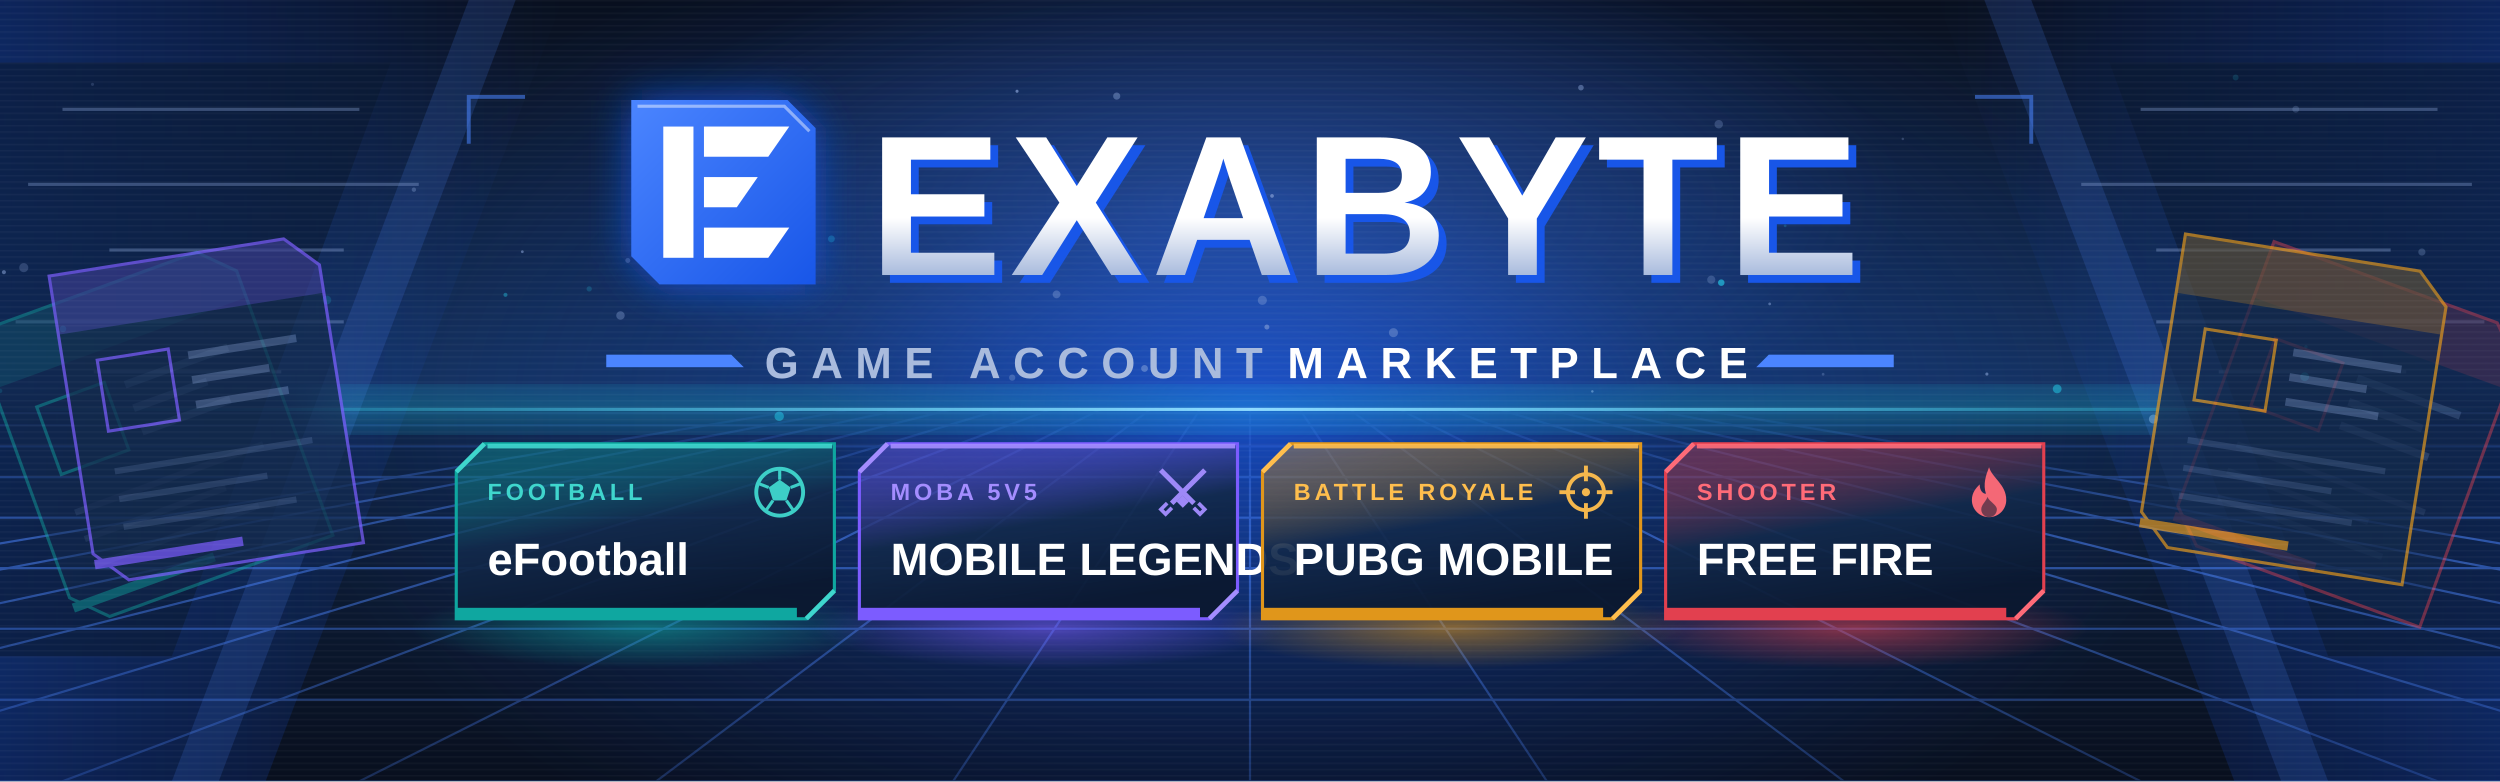
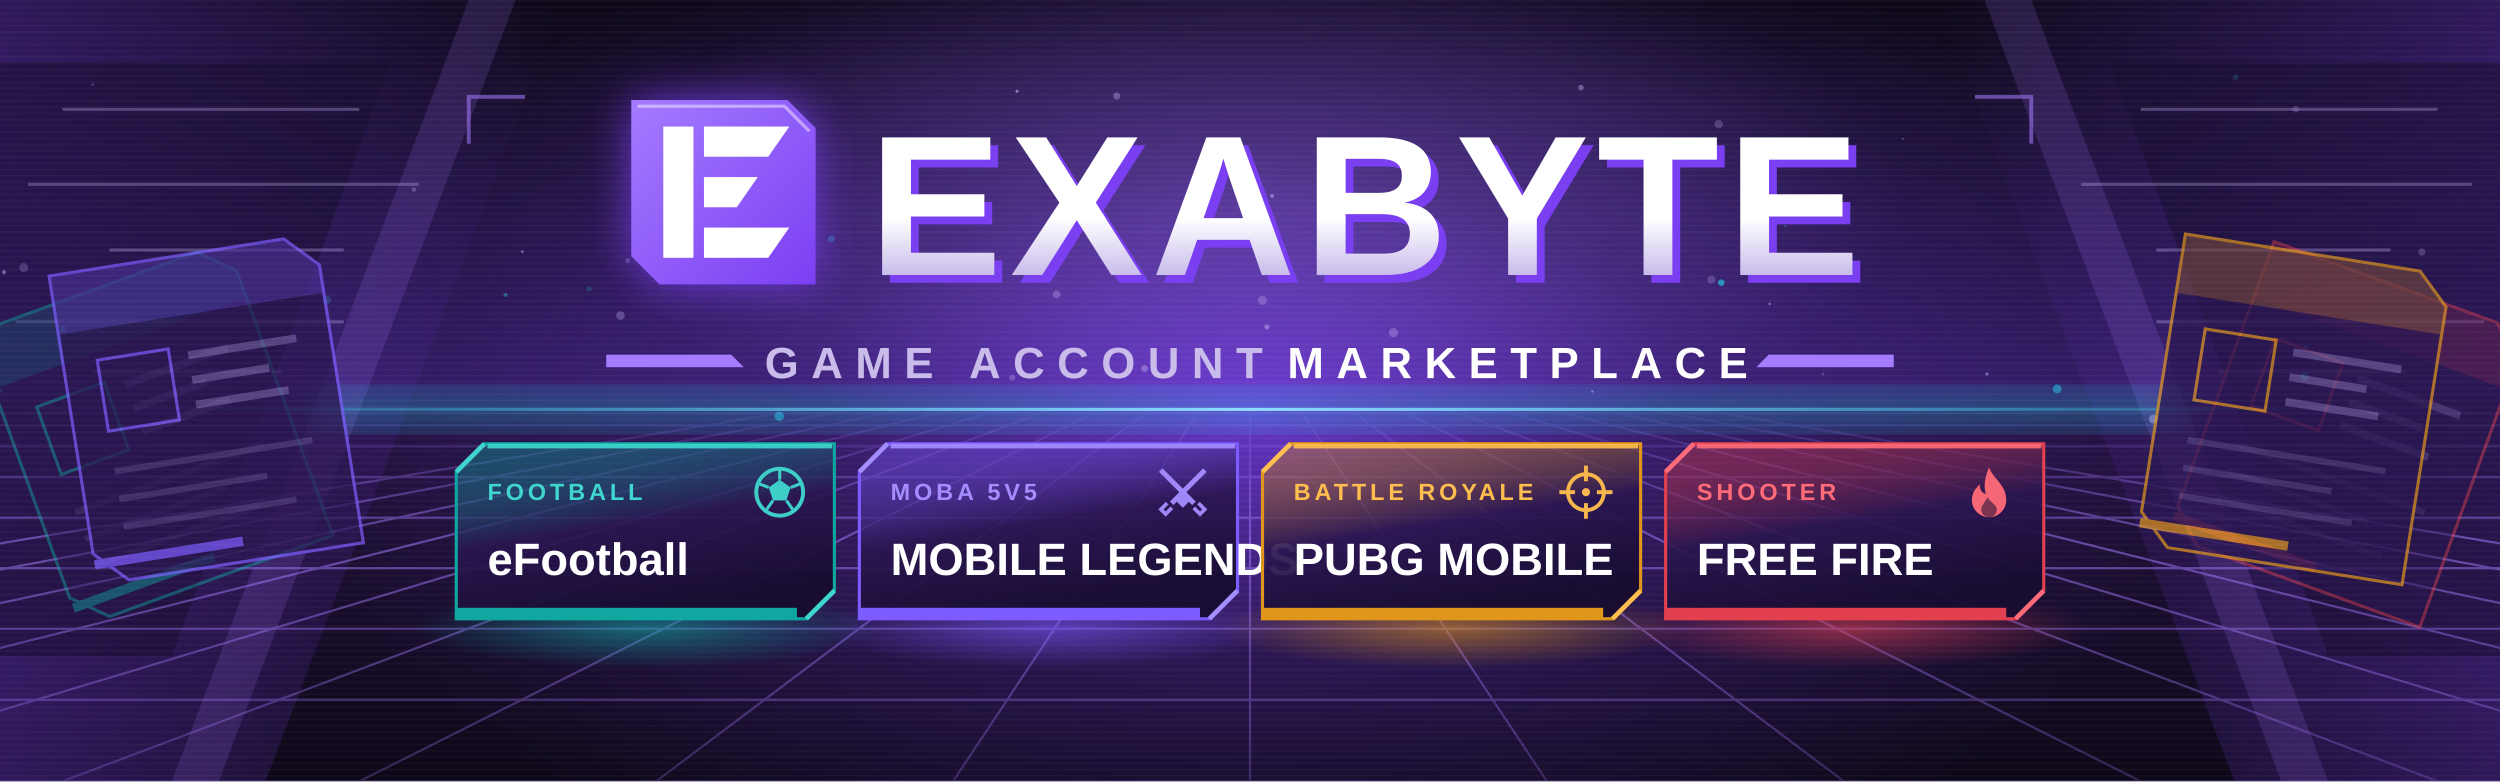
<svg xmlns="http://www.w3.org/2000/svg" viewBox="0 0 1600 500" role="img" aria-label="EXABYTE - game account marketplace for eFootball, Mobile Legends, PUBG Mobile and Free Fire" font-family="Arial, Helvetica, sans-serif">
  <defs>
    <linearGradient id="b1-sky" x1="0" y1="0" x2="0" y2="1">
-       <stop offset="0" stop-color="#080F1E" />
-       <stop offset=".5" stop-color="#14305A" />
-       <stop offset=".53" stop-color="#0E2344" />
-       <stop offset="1" stop-color="#080F1E" />
+       <stop offset="0" stop-color="#0D0818" />
+       <stop offset=".5" stop-color="#2E1A5C" />
+       <stop offset=".53" stop-color="#22113F" />
+       <stop offset="1" stop-color="#0D0818" />
    </linearGradient>
    <radialGradient id="b1-beam" cx="800" cy="262" r="620" gradientUnits="userSpaceOnUse" gradientTransform="translate(0 262) scale(1 .55) translate(0 -262)">
-       <stop offset="0" stop-color="#1856E8" stop-opacity=".75" />
-       <stop offset=".45" stop-color="#1856E8" stop-opacity=".22" />
-       <stop offset="1" stop-color="#1856E8" stop-opacity="0" />
+       <stop offset="0" stop-color="#7B3FF2" stop-opacity=".75" />
+       <stop offset=".45" stop-color="#7B3FF2" stop-opacity=".22" />
+       <stop offset="1" stop-color="#7B3FF2" stop-opacity="0" />
    </radialGradient>
    <radialGradient id="b1-halo" cx="800" cy="130" r="420" gradientUnits="userSpaceOnUse" gradientTransform="translate(0 130) scale(1 .4) translate(0 -130)">
-       <stop offset="0" stop-color="#4B85FF" stop-opacity=".30" />
-       <stop offset="1" stop-color="#4B85FF" stop-opacity="0" />
+       <stop offset="0" stop-color="#A57BFF" stop-opacity=".30" />
+       <stop offset="1" stop-color="#A57BFF" stop-opacity="0" />
    </radialGradient>
    <linearGradient id="b1-floor-fade" x1="0" y1="262" x2="0" y2="500" gradientUnits="userSpaceOnUse">
      <stop offset="0" stop-color="#fff" stop-opacity=".1" />
      <stop offset=".35" stop-color="#fff" stop-opacity=".75" />
      <stop offset="1" stop-color="#fff" stop-opacity=".35" />
    </linearGradient>
    <mask id="b1-floor-mask" maskUnits="userSpaceOnUse" x="0" y="262" width="1600" height="238">
      <rect x="0" y="262" width="1600" height="238" fill="url(#b1-floor-fade)" />
    </mask>
    <linearGradient id="b1-horizon" x1="0" y1="0" x2="1600" y2="0" gradientUnits="userSpaceOnUse">
      <stop offset="0" stop-color="#22D3EE" stop-opacity="0" />
      <stop offset=".5" stop-color="#8FDCFF" />
      <stop offset="1" stop-color="#22D3EE" stop-opacity="0" />
    </linearGradient>
    <linearGradient id="b1-panel-l" x1="0" y1="0" x2="1" y2="0">
-       <stop offset="0" stop-color="#1856E8" stop-opacity=".55" />
-       <stop offset="1" stop-color="#1856E8" stop-opacity="0" />
+       <stop offset="0" stop-color="#7B3FF2" stop-opacity=".55" />
+       <stop offset="1" stop-color="#7B3FF2" stop-opacity="0" />
    </linearGradient>
    <linearGradient id="b1-panel-r" x1="1" y1="0" x2="0" y2="0">
-       <stop offset="0" stop-color="#1856E8" stop-opacity=".55" />
-       <stop offset="1" stop-color="#1856E8" stop-opacity="0" />
+       <stop offset="0" stop-color="#7B3FF2" stop-opacity=".55" />
+       <stop offset="1" stop-color="#7B3FF2" stop-opacity="0" />
    </linearGradient>
    <linearGradient id="b1-tile" x1="0" y1="0" x2="1" y2="1">
-       <stop offset="0" stop-color="#4B85FF" />
-       <stop offset="1" stop-color="#1856E8" />
+       <stop offset="0" stop-color="#A57BFF" />
+       <stop offset="1" stop-color="#7B3FF2" />
    </linearGradient>
    <linearGradient id="b1-word" x1="0" y1="80" x2="0" y2="176" gradientUnits="userSpaceOnUse">
      <stop offset="0" stop-color="#FFFFFF" />
      <stop offset=".62" stop-color="#FFFFFF" />
-       <stop offset="1" stop-color="#A9BBDD" />
+       <stop offset="1" stop-color="#C9BCEB" />
    </linearGradient>
    <pattern id="b1-scan" width="8" height="4" patternUnits="userSpaceOnUse">
      <rect width="8" height="1" fill="#FFFFFF" opacity=".035" />
    </pattern>
    <filter id="b1-glow" x="-30%" y="-30%" width="160%" height="160%">
      <feGaussianBlur stdDeviation="14" />
    </filter>
    <linearGradient id="b1-card-ef" x1="0" y1="0" x2="0.35" y2="1">
      <stop offset="0" stop-color="#0FA7A0" stop-opacity=".34" />
-       <stop offset=".55" stop-color="#12294B" stop-opacity=".92" />
-       <stop offset="1" stop-color="#0A1830" stop-opacity=".96" />
+       <stop offset=".55" stop-color="#2A1650" stop-opacity=".92" />
+       <stop offset="1" stop-color="#170C30" stop-opacity=".96" />
    </linearGradient>
    <radialGradient id="b1-pool-ef" cx=".5" cy=".5" r=".5">
      <stop offset="0" stop-color="#0FA7A0" stop-opacity=".55" />
      <stop offset="1" stop-color="#0FA7A0" stop-opacity="0" />
    </radialGradient>
    <linearGradient id="b1-card-ml" x1="0" y1="0" x2="0.35" y2="1">
      <stop offset="0" stop-color="#7C5CFF" stop-opacity=".34" />
-       <stop offset=".55" stop-color="#12294B" stop-opacity=".92" />
-       <stop offset="1" stop-color="#0A1830" stop-opacity=".96" />
+       <stop offset=".55" stop-color="#2A1650" stop-opacity=".92" />
+       <stop offset="1" stop-color="#170C30" stop-opacity=".96" />
    </linearGradient>
    <radialGradient id="b1-pool-ml" cx=".5" cy=".5" r=".5">
      <stop offset="0" stop-color="#7C5CFF" stop-opacity=".55" />
      <stop offset="1" stop-color="#7C5CFF" stop-opacity="0" />
    </radialGradient>
    <linearGradient id="b1-card-pg" x1="0" y1="0" x2="0.35" y2="1">
      <stop offset="0" stop-color="#E0961B" stop-opacity=".34" />
-       <stop offset=".55" stop-color="#12294B" stop-opacity=".92" />
-       <stop offset="1" stop-color="#0A1830" stop-opacity=".96" />
+       <stop offset=".55" stop-color="#2A1650" stop-opacity=".92" />
+       <stop offset="1" stop-color="#170C30" stop-opacity=".96" />
    </linearGradient>
    <radialGradient id="b1-pool-pg" cx=".5" cy=".5" r=".5">
      <stop offset="0" stop-color="#E0961B" stop-opacity=".55" />
      <stop offset="1" stop-color="#E0961B" stop-opacity="0" />
    </radialGradient>
    <linearGradient id="b1-card-ff" x1="0" y1="0" x2="0.35" y2="1">
      <stop offset="0" stop-color="#E2404F" stop-opacity=".34" />
-       <stop offset=".55" stop-color="#12294B" stop-opacity=".92" />
-       <stop offset="1" stop-color="#0A1830" stop-opacity=".96" />
+       <stop offset=".55" stop-color="#2A1650" stop-opacity=".92" />
+       <stop offset="1" stop-color="#170C30" stop-opacity=".96" />
    </linearGradient>
    <radialGradient id="b1-pool-ff" cx=".5" cy=".5" r=".5">
      <stop offset="0" stop-color="#E2404F" stop-opacity=".55" />
      <stop offset="1" stop-color="#E2404F" stop-opacity="0" />
    </radialGradient>
  </defs>
  <rect width="1600" height="500" fill="url(#b1-sky)" />
  <rect width="1600" height="500" fill="url(#b1-beam)" />
  <rect width="1600" height="500" fill="url(#b1-halo)" />
  <g>
    <path d="M0 0H360L170 500H0Z" fill="url(#b1-panel-l)" opacity=".55" />
-     <path d="M0 40H250L110 420H0Z" fill="#0A1830" opacity=".55" />
-     <path d="M300 0H330L140 500H110Z" fill="#4B85FF" opacity=".16" />
+     <path d="M0 40H250L110 420H0Z" fill="#170C30" opacity=".55" />
+     <path d="M300 0H330L140 500H110Z" fill="#A57BFF" opacity=".16" />
    <path d="M1600 0H1240L1430 500H1600Z" fill="url(#b1-panel-r)" opacity=".55" />
-     <path d="M1600 40H1350L1490 420H1600Z" fill="#0A1830" opacity=".55" />
-     <path d="M1300 0H1270L1460 500H1490Z" fill="#4B85FF" opacity=".16" />
-   </g>
-   <g stroke="#8FA9DC" stroke-width="2" opacity=".35">
+     <path d="M1600 40H1350L1490 420H1600Z" fill="#170C30" opacity=".55" />
+     <path d="M1300 0H1270L1460 500H1490Z" fill="#A57BFF" opacity=".16" />
+   </g>
+   <g stroke="#B9A6E8" stroke-width="2" opacity=".35">
    <path d="M40 70h190" />
    <path d="M1560 70h-190" />
    <path d="M18 118h250" />
    <path d="M1582 118h-250" />
    <path d="M70 160h150" />
    <path d="M1530 160h-150" />
    <path d="M10 206h210" />
    <path d="M1590 206h-210" />
    <path d="M60 238h120" />
    <path d="M1540 238h-120" />
  </g>
  <g>
    <circle cx="0.1" cy="250.2" r="1.4" fill="#22D3EE" opacity="0.26" />
-     <circle cx="852.3" cy="102.3" r="2.5" fill="#8FA9DC" opacity="0.53" />
-     <circle cx="1095.2" cy="179" r="2.6" fill="#8FA9DC" opacity="0.27" />
-     <circle cx="1132.6" cy="194.5" r="0.9" fill="#8FA9DC" opacity="0.49" />
+     <circle cx="852.3" cy="102.3" r="2.5" fill="#B9A6E8" opacity="0.53" />
+     <circle cx="1095.2" cy="179" r="2.6" fill="#B9A6E8" opacity="0.27" />
+     <circle cx="1132.6" cy="194.5" r="0.9" fill="#B9A6E8" opacity="0.49" />
    <circle cx="1475.8" cy="221.9" r="1.1" fill="#22D3EE" opacity="0.41" />
    <circle cx="1101.6" cy="180.9" r="2.1" fill="#22D3EE" opacity="0.61" />
-     <circle cx="595.6" cy="103.8" r="2.6" fill="#8FA9DC" opacity="0.32" />
-     <circle cx="476.2" cy="127.1" r="1.4" fill="#8FA9DC" opacity="0.62" />
-     <circle cx="1166.8" cy="239.5" r="0.9" fill="#8FA9DC" opacity="0.29" />
-     <circle cx="814.1" cy="125.4" r="1.2" fill="#8FA9DC" opacity="0.6" />
-     <circle cx="584.7" cy="106" r="2.3" fill="#8FA9DC" opacity="0.61" />
-     <circle cx="264.9" cy="121.4" r="1.4" fill="#8FA9DC" opacity="0.33" />
+     <circle cx="595.6" cy="103.8" r="2.6" fill="#B9A6E8" opacity="0.32" />
+     <circle cx="476.2" cy="127.1" r="1.4" fill="#B9A6E8" opacity="0.62" />
+     <circle cx="1166.8" cy="239.5" r="0.9" fill="#B9A6E8" opacity="0.29" />
+     <circle cx="814.1" cy="125.4" r="1.2" fill="#B9A6E8" opacity="0.6" />
+     <circle cx="584.7" cy="106" r="2.3" fill="#B9A6E8" opacity="0.61" />
+     <circle cx="264.9" cy="121.4" r="1.4" fill="#B9A6E8" opacity="0.33" />
    <circle cx="532.1" cy="152.9" r="2.2" fill="#22D3EE" opacity="0.27" />
-     <circle cx="732.5" cy="235.8" r="2.2" fill="#8FA9DC" opacity="0.47" />
-     <circle cx="807.9" cy="192.2" r="2.9" fill="#8FA9DC" opacity="0.35" />
-     <circle cx="401.8" cy="166.7" r="1.6" fill="#8FA9DC" opacity="0.32" />
-     <circle cx="1271.6" cy="239.4" r="1" fill="#8FA9DC" opacity="0.56" />
-     <circle cx="650.9" cy="58.4" r="1" fill="#8FA9DC" opacity="0.65" />
-     <circle cx="1011.8" cy="56.1" r="1.8" fill="#8FA9DC" opacity="0.45" />
+     <circle cx="732.5" cy="235.8" r="2.2" fill="#B9A6E8" opacity="0.47" />
+     <circle cx="807.9" cy="192.2" r="2.9" fill="#B9A6E8" opacity="0.35" />
+     <circle cx="401.8" cy="166.7" r="1.6" fill="#B9A6E8" opacity="0.32" />
+     <circle cx="1271.6" cy="239.4" r="1" fill="#B9A6E8" opacity="0.56" />
+     <circle cx="650.9" cy="58.4" r="1" fill="#B9A6E8" opacity="0.65" />
+     <circle cx="1011.8" cy="56.1" r="1.8" fill="#B9A6E8" opacity="0.45" />
    <circle cx="1475" cy="241.1" r="2.8" fill="#22D3EE" opacity="0.59" />
-     <circle cx="1217.8" cy="88.9" r="0.8" fill="#8FA9DC" opacity="0.27" />
-     <circle cx="2.5" cy="174.2" r="1.3" fill="#8FA9DC" opacity="0.52" />
-     <circle cx="1100" cy="79.5" r="2.7" fill="#8FA9DC" opacity="0.27" />
+     <circle cx="1217.8" cy="88.9" r="0.8" fill="#B9A6E8" opacity="0.27" />
+     <circle cx="2.5" cy="174.2" r="1.3" fill="#B9A6E8" opacity="0.52" />
+     <circle cx="1100" cy="79.5" r="2.7" fill="#B9A6E8" opacity="0.27" />
    <circle cx="1430.8" cy="49.6" r="1.9" fill="#22D3EE" opacity="0.15" />
-     <circle cx="1019.1" cy="250.5" r="0.8" fill="#8FA9DC" opacity="0.6" />
-     <circle cx="1550" cy="161.3" r="2.3" fill="#8FA9DC" opacity="0.28" />
-     <circle cx="334.3" cy="161.1" r="0.9" fill="#8FA9DC" opacity="0.53" />
+     <circle cx="1019.1" cy="250.5" r="0.8" fill="#B9A6E8" opacity="0.6" />
+     <circle cx="1550" cy="161.3" r="2.3" fill="#B9A6E8" opacity="0.28" />
+     <circle cx="334.3" cy="161.1" r="0.9" fill="#B9A6E8" opacity="0.53" />
    <circle cx="1142.5" cy="144.5" r="0.9" fill="#22D3EE" opacity="0.21" />
    <circle cx="209.2" cy="192" r="2.8" fill="#22D3EE" opacity="0.17" />
-     <circle cx="1378.2" cy="268.2" r="2.9" fill="#8FA9DC" opacity="0.53" />
-     <circle cx="397.1" cy="201.9" r="2.7" fill="#8FA9DC" opacity="0.35" />
-     <circle cx="647.8" cy="241.7" r="2" fill="#8FA9DC" opacity="0.33" />
-     <circle cx="1175.8" cy="103.8" r="2.4" fill="#8FA9DC" opacity="0.36" />
+     <circle cx="1378.2" cy="268.2" r="2.9" fill="#B9A6E8" opacity="0.53" />
+     <circle cx="397.1" cy="201.9" r="2.7" fill="#B9A6E8" opacity="0.35" />
+     <circle cx="647.8" cy="241.7" r="2" fill="#B9A6E8" opacity="0.33" />
+     <circle cx="1175.8" cy="103.8" r="2.4" fill="#B9A6E8" opacity="0.36" />
    <circle cx="498.7" cy="266.4" r="3" fill="#22D3EE" opacity="0.47" />
-     <circle cx="1469.3" cy="69.9" r="2.2" fill="#8FA9DC" opacity="0.22" />
-     <circle cx="891.8" cy="212.9" r="2.9" fill="#8FA9DC" opacity="0.39" />
-     <circle cx="714.7" cy="61.5" r="2.3" fill="#8FA9DC" opacity="0.41" />
-     <circle cx="810.8" cy="209.3" r="1.6" fill="#8FA9DC" opacity="0.53" />
-     <circle cx="478.1" cy="155.4" r="1.2" fill="#8FA9DC" opacity="0.51" />
+     <circle cx="1469.3" cy="69.9" r="2.2" fill="#B9A6E8" opacity="0.22" />
+     <circle cx="891.8" cy="212.9" r="2.9" fill="#B9A6E8" opacity="0.39" />
+     <circle cx="714.7" cy="61.5" r="2.3" fill="#B9A6E8" opacity="0.41" />
+     <circle cx="810.8" cy="209.3" r="1.6" fill="#B9A6E8" opacity="0.53" />
+     <circle cx="478.1" cy="155.4" r="1.2" fill="#B9A6E8" opacity="0.51" />
    <circle cx="377.1" cy="184.9" r="1.7" fill="#22D3EE" opacity="0.19" />
    <circle cx="1316.6" cy="248.9" r="2.8" fill="#22D3EE" opacity="0.49" />
    <circle cx="40.3" cy="210.5" r="2.1" fill="#22D3EE" opacity="0.51" />
-     <circle cx="59.2" cy="54" r="1" fill="#8FA9DC" opacity="0.2" />
-     <circle cx="15.2" cy="171.3" r="2.9" fill="#8FA9DC" opacity="0.25" />
+     <circle cx="59.2" cy="54" r="1" fill="#B9A6E8" opacity="0.2" />
+     <circle cx="15.2" cy="171.3" r="2.9" fill="#B9A6E8" opacity="0.25" />
    <circle cx="323.5" cy="188.7" r="1.3" fill="#22D3EE" opacity="0.38" />
-     <circle cx="676.2" cy="188.4" r="2.5" fill="#8FA9DC" opacity="0.35" />
-   </g>
-   <g stroke="#4B85FF" stroke-width="1.4" mask="url(#b1-floor-mask)" opacity=".7">
+     <circle cx="676.2" cy="188.4" r="2.5" fill="#B9A6E8" opacity="0.35" />
+   </g>
+   <g stroke="#A57BFF" stroke-width="1.4" mask="url(#b1-floor-mask)" opacity=".7">
    <line x1="513" y1="262" x2="-910" y2="500" />
    <line x1="544.9" y1="262" x2="-720" y2="500" />
    <line x1="576.8" y1="262" x2="-530" y2="500" />
    <line x1="608.7" y1="262" x2="-340" y2="500" />
    <line x1="640.6" y1="262" x2="-150" y2="500" />
    <line x1="672.4" y1="262" x2="40" y2="500" />
    <line x1="704.3" y1="262" x2="230" y2="500" />
    <line x1="736.2" y1="262" x2="420" y2="500" />
    <line x1="768.1" y1="262" x2="610" y2="500" />
    <line x1="800" y1="262" x2="800" y2="500" />
    <line x1="831.9" y1="262" x2="990" y2="500" />
    <line x1="863.8" y1="262" x2="1180" y2="500" />
    <line x1="895.7" y1="262" x2="1370" y2="500" />
    <line x1="927.6" y1="262" x2="1560" y2="500" />
    <line x1="959.4" y1="262" x2="1750" y2="500" />
    <line x1="991.3" y1="262" x2="1940" y2="500" />
    <line x1="1023.2" y1="262" x2="2130" y2="500" />
    <line x1="1055.1" y1="262" x2="2320" y2="500" />
    <line x1="1087" y1="262" x2="2510" y2="500" />
    <line x1="0" y1="264.4" x2="1600" y2="264.4" />
    <line x1="0" y1="272.1" x2="1600" y2="272.1" />
    <line x1="0" y1="285.7" x2="1600" y2="285.7" />
    <line x1="0" y1="305.4" x2="1600" y2="305.4" />
    <line x1="0" y1="331.3" x2="1600" y2="331.3" />
    <line x1="0" y1="363.6" x2="1600" y2="363.6" />
    <line x1="0" y1="402.4" x2="1600" y2="402.4" />
    <line x1="0" y1="447.8" x2="1600" y2="447.8" />
    <line x1="0" y1="500" x2="1600" y2="500" />
  </g>
  <rect x="200" y="252" width="1200" height="20" fill="#22D3EE" opacity=".45" filter="url(#b1-glow)" />
  <rect x="0" y="261" width="1600" height="2" fill="url(#b1-horizon)" />
  <g transform="translate(126 262)">
    <g transform="translate(-28 16) rotate(-20)" opacity="0.45">
-       <path d="M-66 -100H66L86 -80V100H-66L-86 80V-100Z" transform="translate(0 0)" fill="#12294B" stroke="#0FA7A0" stroke-width="2" />
+       <path d="M-66 -100H66L86 -80V100H-66L-86 80V-100Z" transform="translate(0 0)" fill="#2A1650" stroke="#0FA7A0" stroke-width="2" />
      <path d="M-86 -100H66L86 -80V-62H-86Z" fill="#0FA7A0" opacity=".35" />
      <rect x="-64" y="-42" width="46" height="46" fill="none" stroke="#0FA7A0" stroke-width="2" />
-       <path d="M-6 -36h70M-6 -20h50M-6 -4h60" stroke="#8FA9DC" stroke-width="5" opacity=".45" />
-       <path d="M-64 30h128M-64 48h96M-64 66h112" stroke="#8FA9DC" stroke-width="4" opacity=".25" />
+       <path d="M-6 -36h70M-6 -20h50M-6 -4h60" stroke="#B9A6E8" stroke-width="5" opacity=".45" />
+       <path d="M-64 30h128M-64 48h96M-64 66h112" stroke="#B9A6E8" stroke-width="4" opacity=".25" />
      <rect x="-86" y="84" width="96" height="6" fill="#0FA7A0" />
    </g>
    <g transform="translate(6 0) rotate(-9)" opacity="0.7">
-       <path d="M-66 -100H66L86 -80V100H-66L-86 80V-100Z" transform="translate(0 0)" fill="#12294B" stroke="#7C5CFF" stroke-width="2" />
+       <path d="M-66 -100H66L86 -80V100H-66L-86 80V-100Z" transform="translate(0 0)" fill="#2A1650" stroke="#7C5CFF" stroke-width="2" />
      <path d="M-86 -100H66L86 -80V-62H-86Z" fill="#7C5CFF" opacity=".35" />
      <rect x="-64" y="-42" width="46" height="46" fill="none" stroke="#7C5CFF" stroke-width="2" />
-       <path d="M-6 -36h70M-6 -20h50M-6 -4h60" stroke="#8FA9DC" stroke-width="5" opacity=".45" />
-       <path d="M-64 30h128M-64 48h96M-64 66h112" stroke="#8FA9DC" stroke-width="4" opacity=".25" />
+       <path d="M-6 -36h70M-6 -20h50M-6 -4h60" stroke="#B9A6E8" stroke-width="5" opacity=".45" />
+       <path d="M-64 30h128M-64 48h96M-64 66h112" stroke="#B9A6E8" stroke-width="4" opacity=".25" />
      <rect x="-86" y="84" width="96" height="6" fill="#7C5CFF" />
    </g>
  </g>
  <g transform="translate(1474 262)">
    <g transform="translate(28 16) rotate(20)" opacity="0.45">
-       <path d="M-66 -100H66L86 -80V100H-66L-86 80V-100Z" transform="translate(0 0)" fill="#12294B" stroke="#E2404F" stroke-width="2" />
+       <path d="M-66 -100H66L86 -80V100H-66L-86 80V-100Z" transform="translate(0 0)" fill="#2A1650" stroke="#E2404F" stroke-width="2" />
      <path d="M-86 -100H66L86 -80V-62H-86Z" fill="#E2404F" opacity=".35" />
      <rect x="-64" y="-42" width="46" height="46" fill="none" stroke="#E2404F" stroke-width="2" />
-       <path d="M-6 -36h70M-6 -20h50M-6 -4h60" stroke="#8FA9DC" stroke-width="5" opacity=".45" />
-       <path d="M-64 30h128M-64 48h96M-64 66h112" stroke="#8FA9DC" stroke-width="4" opacity=".25" />
+       <path d="M-6 -36h70M-6 -20h50M-6 -4h60" stroke="#B9A6E8" stroke-width="5" opacity=".45" />
+       <path d="M-64 30h128M-64 48h96M-64 66h112" stroke="#B9A6E8" stroke-width="4" opacity=".25" />
      <rect x="-86" y="84" width="96" height="6" fill="#E2404F" />
    </g>
    <g transform="translate(-6 0) rotate(9)" opacity="0.7">
-       <path d="M-66 -100H66L86 -80V100H-66L-86 80V-100Z" transform="translate(0 0)" fill="#12294B" stroke="#E0961B" stroke-width="2" />
+       <path d="M-66 -100H66L86 -80V100H-66L-86 80V-100Z" transform="translate(0 0)" fill="#2A1650" stroke="#E0961B" stroke-width="2" />
      <path d="M-86 -100H66L86 -80V-62H-86Z" fill="#E0961B" opacity=".35" />
      <rect x="-64" y="-42" width="46" height="46" fill="none" stroke="#E0961B" stroke-width="2" />
-       <path d="M-6 -36h70M-6 -20h50M-6 -4h60" stroke="#8FA9DC" stroke-width="5" opacity=".45" />
-       <path d="M-64 30h128M-64 48h96M-64 66h112" stroke="#8FA9DC" stroke-width="4" opacity=".25" />
+       <path d="M-6 -36h70M-6 -20h50M-6 -4h60" stroke="#B9A6E8" stroke-width="5" opacity=".45" />
+       <path d="M-64 30h128M-64 48h96M-64 66h112" stroke="#B9A6E8" stroke-width="4" opacity=".25" />
      <rect x="-86" y="84" width="96" height="6" fill="#E0961B" />
    </g>
  </g>
  <rect width="1600" height="500" fill="url(#b1-scan)" />
-   <g fill="none" stroke="#4B85FF" stroke-width="2.5" opacity=".55">
+   <g fill="none" stroke="#A57BFF" stroke-width="2.5" opacity=".55">
    <path d="M300 92V62H336" />
    <path d="M1300 92V62H1264" />
  </g>
  <g transform="translate(404 64)">
-     <path d="M0 0H100L118 18V118H18L0 100Z" fill="#1856E8" opacity=".8" filter="url(#b1-glow)" />
+     <path d="M0 0H100L118 18V118H18L0 100Z" fill="#7B3FF2" opacity=".8" filter="url(#b1-glow)" />
    <path d="M0 0H100L118 18V118H18L0 100Z" fill="url(#b1-tile)" />
    <path d="M4 4H98L114 20" fill="none" stroke="#FFFFFF" stroke-width="2" opacity=".45" />
    <g transform="translate(20.5 17) scale(.97)" fill="#FFFFFF">
      <path d="M0 0h19.91v86.58H0Z" />
      <path d="M26.84 0h56.28L69.26 19.91H26.84Z" />
      <path d="M26.84 33.33h35.5L48.49 53.25H26.84Z" />
      <path d="M26.84 66.67h56.28L69.26 86.58H26.84Z" />
    </g>
  </g>
-   <text x="556" y="176" font-size="128" font-weight="700" letter-spacing="5" fill="#1856E8" transform="translate(5 5)">EXABYTE</text>
+   <text x="556" y="176" font-size="128" font-weight="700" letter-spacing="5" fill="#7B3FF2" transform="translate(5 5)">EXABYTE</text>
  <text x="556" y="176" font-size="128" font-weight="700" letter-spacing="5" fill="url(#b1-word)">EXABYTE</text>
  <g>
-     <path d="M388 227H468L476 235H388Z" fill="#4B85FF" />
-     <path d="M1212 227H1132L1124 235H1212Z" fill="#4B85FF" />
-     <text x="804" y="242" font-size="28" font-weight="700" letter-spacing="8" text-anchor="middle" fill="#A9BBDD">GAME ACCOUNT <tspan fill="#FFFFFF">MARKETPLACE</tspan>
+     <path d="M388 227H468L476 235H388Z" fill="#A57BFF" />
+     <path d="M1212 227H1132L1124 235H1212Z" fill="#A57BFF" />
+     <text x="804" y="242" font-size="28" font-weight="700" letter-spacing="8" text-anchor="middle" fill="#C9BCEB">GAME ACCOUNT <tspan fill="#FFFFFF">MARKETPLACE</tspan>
    </text>
  </g>
  <g>
    <ellipse cx="413" cy="402" rx="150.04" ry="26" fill="url(#b1-pool-ef)" />
    <g transform="translate(292 284)">
      <path d="M18 0H242V94L224 112H0V18Z" fill="url(#b1-card-ef)" stroke="#0FA7A0" stroke-width="2" />
      <path d="M20 1.5H240.5" stroke="#3FD6CD" stroke-width="3" opacity=".9" />
      <path d="M0 18L18 0" stroke="#3FD6CD" stroke-width="3" />
      <path d="M242 94L224 112" stroke="#3FD6CD" stroke-width="3" />
      <rect x="0" y="105" width="218" height="7" fill="#0FA7A0" />
      <text x="20" y="36" font-size="15" font-weight="700" letter-spacing="2.5" fill="#3FD6CD">FOOTBALL</text>
      <g transform="translate(190 14)" fill="#3FD6CD" stroke="#3FD6CD" opacity=".95">
        <circle cx="17" cy="17" r="15" fill="none" stroke-width="2.5" />
        <path d="M17 9l7 5-2.7 8.3h-8.6L10 14Z" stroke="none" />
        <path d="M17 9V2M24 14l6.5-2.5M21.3 22.3l4.2 6M12.7 22.3l-4.2 6M10 14l-6.5-2.5" fill="none" stroke-width="2" />
      </g>
      <text x="20" y="84" font-size="29" font-weight="700" fill="#FFFFFF">eFootball</text>
    </g>
    <ellipse cx="671" cy="402" rx="150.04" ry="26" fill="url(#b1-pool-ml)" />
    <g transform="translate(550 284)">
      <path d="M18 0H242V94L224 112H0V18Z" fill="url(#b1-card-ml)" stroke="#7C5CFF" stroke-width="2" />
      <path d="M20 1.5H240.5" stroke="#A48DFF" stroke-width="3" opacity=".9" />
      <path d="M0 18L18 0" stroke="#A48DFF" stroke-width="3" />
      <path d="M242 94L224 112" stroke="#A48DFF" stroke-width="3" />
      <rect x="0" y="105" width="218" height="7" fill="#7C5CFF" />
      <text x="20" y="36" font-size="15" font-weight="700" letter-spacing="2.5" fill="#A48DFF">MOBA 5V5</text>
      <g transform="translate(190 14)" fill="#A48DFF" stroke="#A48DFF" opacity=".95">
        <path d="M4 4l19 19M30 4L11 23" fill="none" stroke-width="3.2" stroke-linecap="square" />
        <path d="M17 19l-4 4 4 4 4-4Z" stroke="none" />
        <path d="M7 24l-4 4 3 3 4-4M27 24l4 4-3 3-4-4" fill="none" stroke-width="2.4" />
      </g>
      <text x="20" y="84" font-size="29" font-weight="700" fill="#FFFFFF" textLength="206" lengthAdjust="spacingAndGlyphs">MOBILE LEGENDS</text>
    </g>
    <ellipse cx="929" cy="402" rx="150.04" ry="26" fill="url(#b1-pool-pg)" />
    <g transform="translate(808 284)">
      <path d="M18 0H242V94L224 112H0V18Z" fill="url(#b1-card-pg)" stroke="#E0961B" stroke-width="2" />
      <path d="M20 1.5H240.5" stroke="#FFBE4D" stroke-width="3" opacity=".9" />
      <path d="M0 18L18 0" stroke="#FFBE4D" stroke-width="3" />
      <path d="M242 94L224 112" stroke="#FFBE4D" stroke-width="3" />
      <rect x="0" y="105" width="218" height="7" fill="#E0961B" />
      <text x="20" y="36" font-size="15" font-weight="700" letter-spacing="2.5" fill="#FFBE4D">BATTLE ROYALE</text>
      <g transform="translate(190 14)" fill="#FFBE4D" stroke="#FFBE4D" opacity=".95">
        <circle cx="17" cy="17" r="11.5" fill="none" stroke-width="2.5" />
        <path d="M17 0v10M17 24v10M0 17h10M24 17h10" fill="none" stroke-width="2.5" />
        <circle cx="17" cy="17" r="2.6" stroke="none" />
      </g>
      <text x="20" y="84" font-size="29" font-weight="700" fill="#FFFFFF">PUBG MOBILE</text>
    </g>
    <ellipse cx="1187" cy="402" rx="150.04" ry="26" fill="url(#b1-pool-ff)" />
    <g transform="translate(1066 284)">
      <path d="M18 0H242V94L224 112H0V18Z" fill="url(#b1-card-ff)" stroke="#E2404F" stroke-width="2" />
      <path d="M20 1.5H240.5" stroke="#FF6B78" stroke-width="3" opacity=".9" />
      <path d="M0 18L18 0" stroke="#FF6B78" stroke-width="3" />
      <path d="M242 94L224 112" stroke="#FF6B78" stroke-width="3" />
      <rect x="0" y="105" width="218" height="7" fill="#E2404F" />
      <text x="20" y="36" font-size="15" font-weight="700" letter-spacing="2.5" fill="#FF6B78">SHOOTER</text>
      <g transform="translate(190 14)" fill="#FF6B78" stroke="#FF6B78" opacity=".95">
        <path d="M17 1c2 7 11 11 11 21a11 11 0 0 1-22 0c0-5 3-8 5-10 0 4 2 6 4 6-2-6 0-12 2-17Z" stroke="none" />
-         <path d="M17 33a5 5 0 0 1-5-5c0-3 3-5 4-8 1 3 6 5 6 8a5 5 0 0 1-5 5Z" fill="#0A1830" stroke="none" opacity=".55" />
+         <path d="M17 33a5 5 0 0 1-5-5c0-3 3-5 4-8 1 3 6 5 6 8a5 5 0 0 1-5 5Z" fill="#170C30" stroke="none" opacity=".55" />
      </g>
      <text x="20" y="84" font-size="29" font-weight="700" fill="#FFFFFF">FREE FIRE</text>
    </g>
  </g>
</svg>
